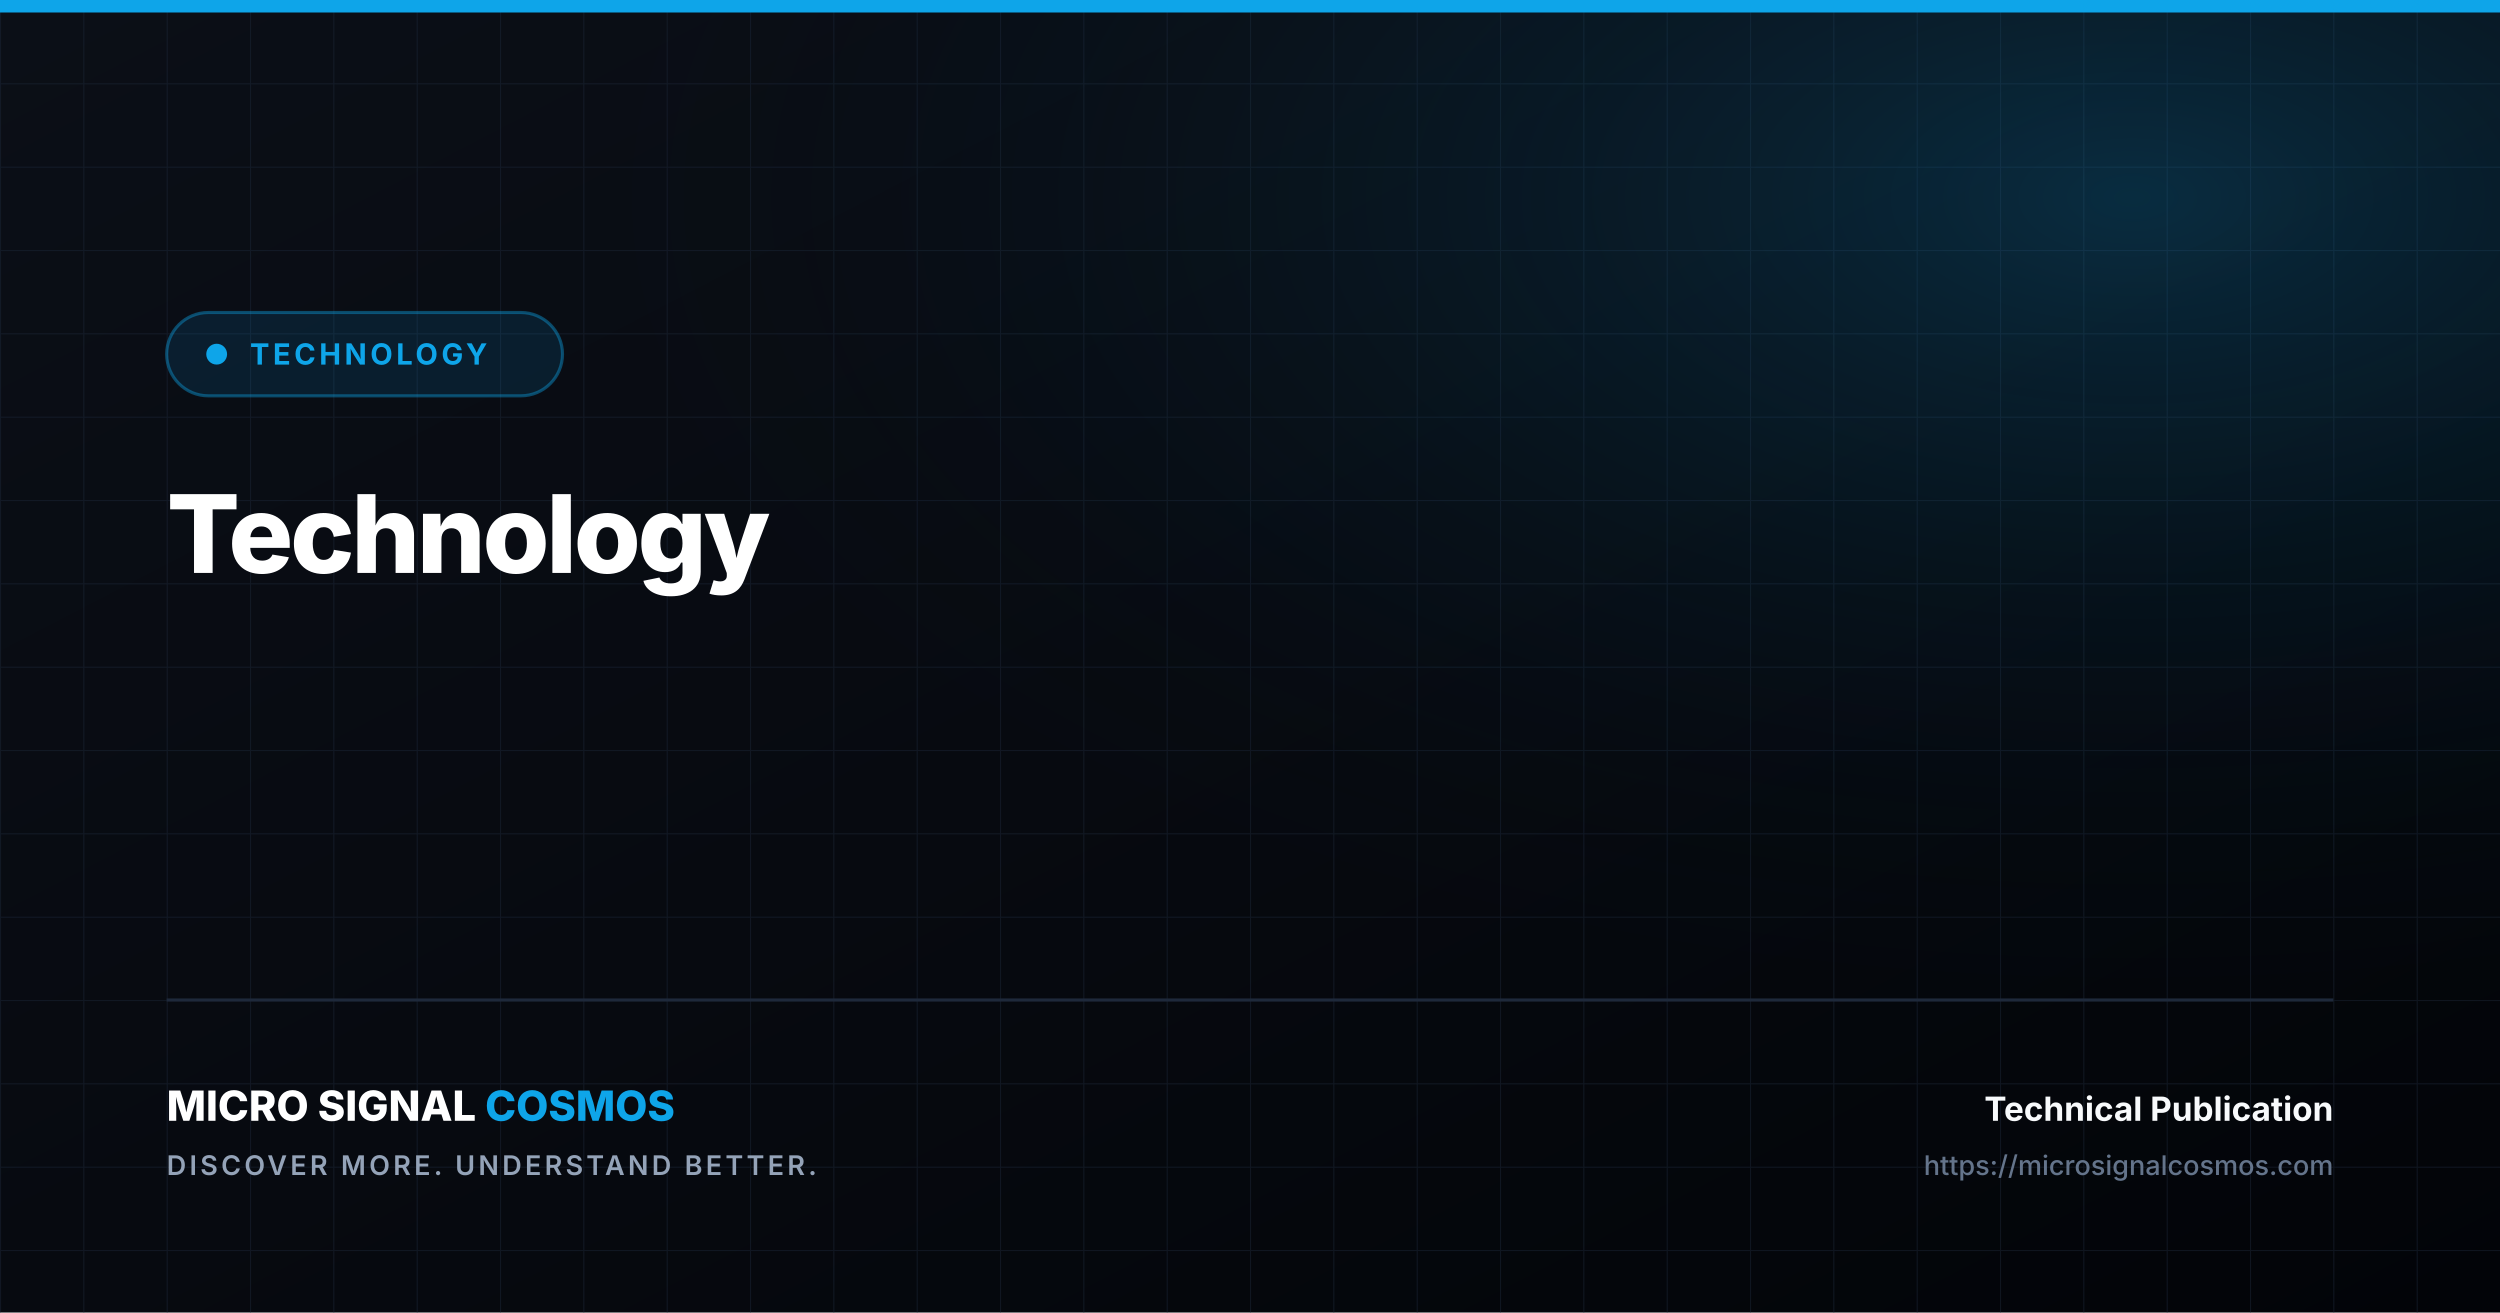
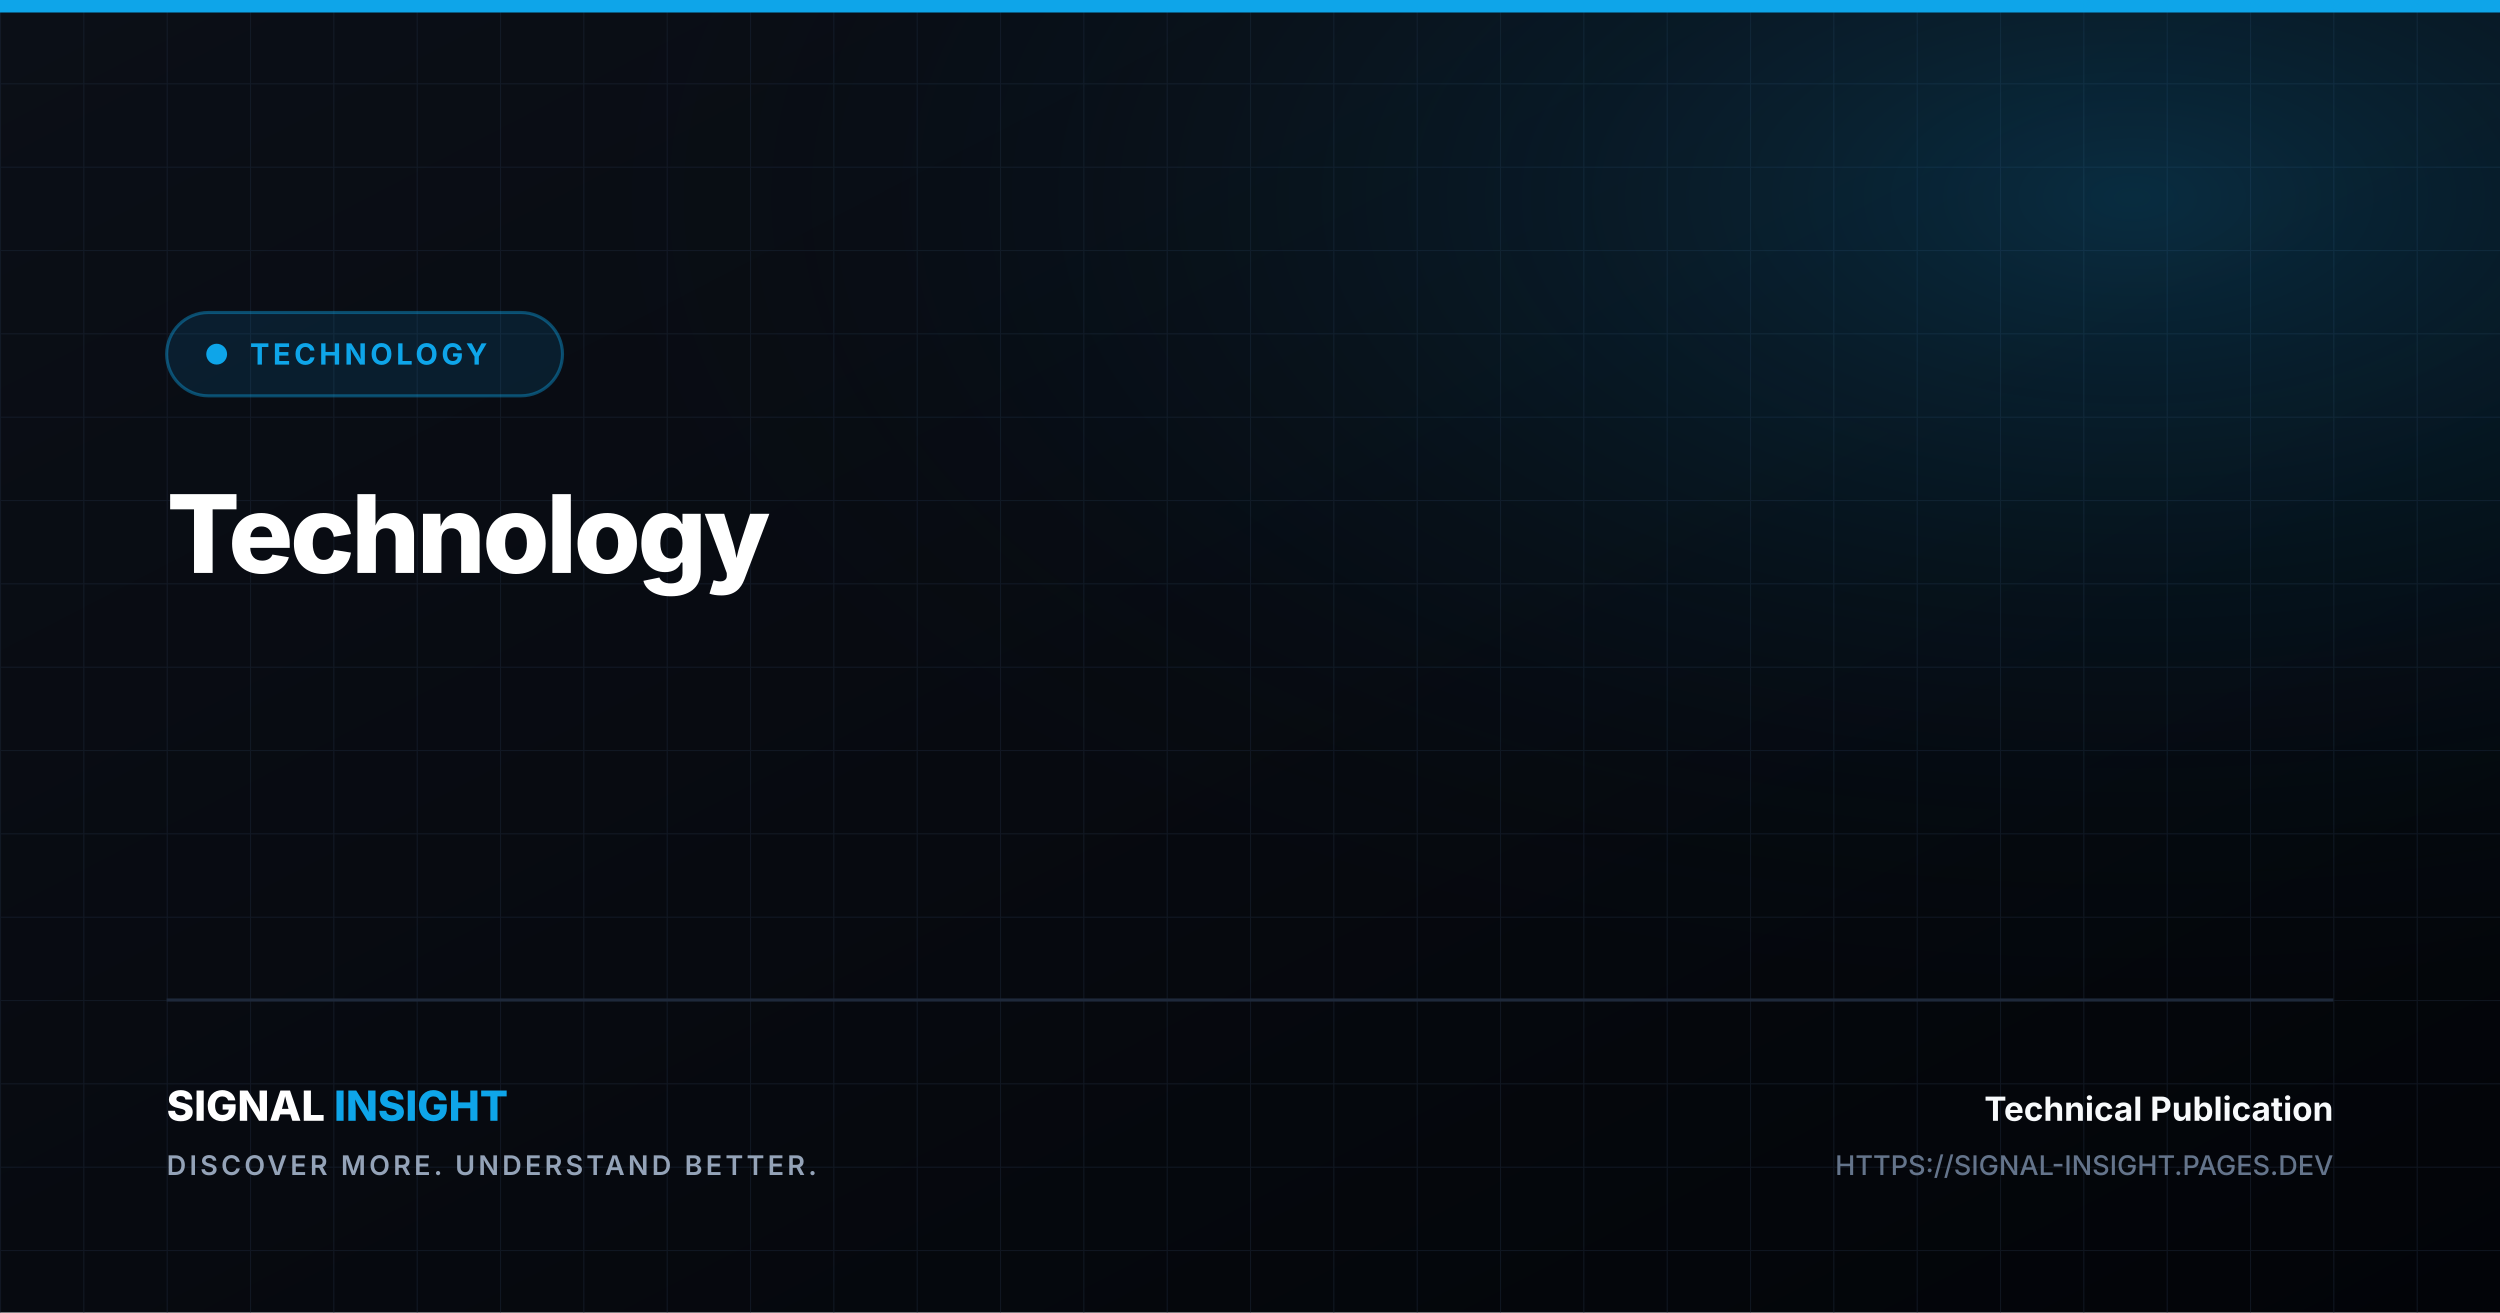
<svg xmlns="http://www.w3.org/2000/svg" viewBox="0 0 1200 630" width="1200" height="630">
  <defs>
    <linearGradient id="bg-grad-og-technology.svg" x1="0%" y1="0%" x2="100%" y2="100%">
      <stop offset="0%" stop-color="#0b0f17" />
      <stop offset="50%" stop-color="#070a10" />
      <stop offset="100%" stop-color="#020408" />
    </linearGradient>
    <radialGradient id="glow-og-technology.svg" cx="85%" cy="15%" r="65%">
      <stop offset="0%" stop-color="#0ea5e9" stop-opacity="0.22" />
      <stop offset="100%" stop-color="#020408" stop-opacity="0" />
    </radialGradient>
    <pattern id="grid-og-technology.svg" width="40" height="40" patternUnits="userSpaceOnUse">
      <path d="M 40 0 L 0 0 0 40" fill="none" stroke="#1e293b" stroke-width="1" stroke-opacity="0.45" />
    </pattern>
  </defs>
  <rect width="1200" height="630" fill="url(#bg-grad-og-technology.svg)" />
  <rect width="1200" height="630" fill="url(#grid-og-technology.svg)" />
  <rect width="1200" height="630" fill="url(#glow-og-technology.svg)" />
  <rect x="0" y="0" width="1200" height="6" fill="#0ea5e9" />
  <g transform="translate(80, 150)">
    <rect width="190" height="40" rx="20" fill="#0ea5e9" fill-opacity="0.12" stroke="#0ea5e9" stroke-opacity="0.4" stroke-width="1.5" />
    <circle cx="24" cy="20" r="5" fill="#0ea5e9" />
    <text x="40" y="25" font-family="Inter, -apple-system, BlinkMacSystemFont, 'Segoe UI', Roboto, sans-serif" font-size="14" font-weight="700" fill="#0ea5e9" letter-spacing="0.12em">TECHNOLOGY</text>
  </g>
  <g>
    <text x="80" y="275" font-family="Inter, -apple-system, BlinkMacSystemFont, 'Segoe UI', Roboto, sans-serif" font-size="52" font-weight="800" fill="#FFFFFF" letter-spacing="-0.03em">Technology</text>
  </g>
  <line x1="80" y1="480" x2="1120" y2="480" stroke="#1e293b" stroke-width="1.5" />
  <g transform="translate(80, 538)">
-     <text x="0" y="0" font-family="Inter, -apple-system, BlinkMacSystemFont, 'Segoe UI', Roboto, sans-serif" font-size="20" font-weight="800" fill="#FFFFFF">MICRO SIGNAL <tspan fill="#0ea5e9">COSMOS</tspan>
+     <text x="0" y="0" font-family="Inter, -apple-system, BlinkMacSystemFont, 'Segoe UI', Roboto, sans-serif" font-size="20" font-weight="800" fill="#FFFFFF">SIGNAL <tspan fill="#0ea5e9">INSIGHT</tspan>
    </text>
    <text x="0" y="26" font-family="Inter, -apple-system, BlinkMacSystemFont, 'Segoe UI', Roboto, sans-serif" font-size="13" font-weight="600" fill="#94a3b8" letter-spacing="0.12em">DISCOVER MORE. UNDERSTAND BETTER.</text>
    <text x="1040" y="0" text-anchor="end" font-family="Inter, -apple-system, BlinkMacSystemFont, 'Segoe UI', Roboto, sans-serif" font-size="16" font-weight="700" fill="#f8fafc">Technical Publication</text>
-     <text x="1040" y="26" text-anchor="end" font-family="Inter, -apple-system, BlinkMacSystemFont, 'Segoe UI', Roboto, sans-serif" font-size="13" font-weight="500" fill="#64748b">https://microsignalcosmos.com</text>
+     <text x="1040" y="26" text-anchor="end" font-family="Inter, -apple-system, BlinkMacSystemFont, 'Segoe UI', Roboto, sans-serif" font-size="13" font-weight="500" fill="#64748b">HTTPS://SIGNAL-INSIGHT.PAGES.DEV</text>
  </g>
</svg>
